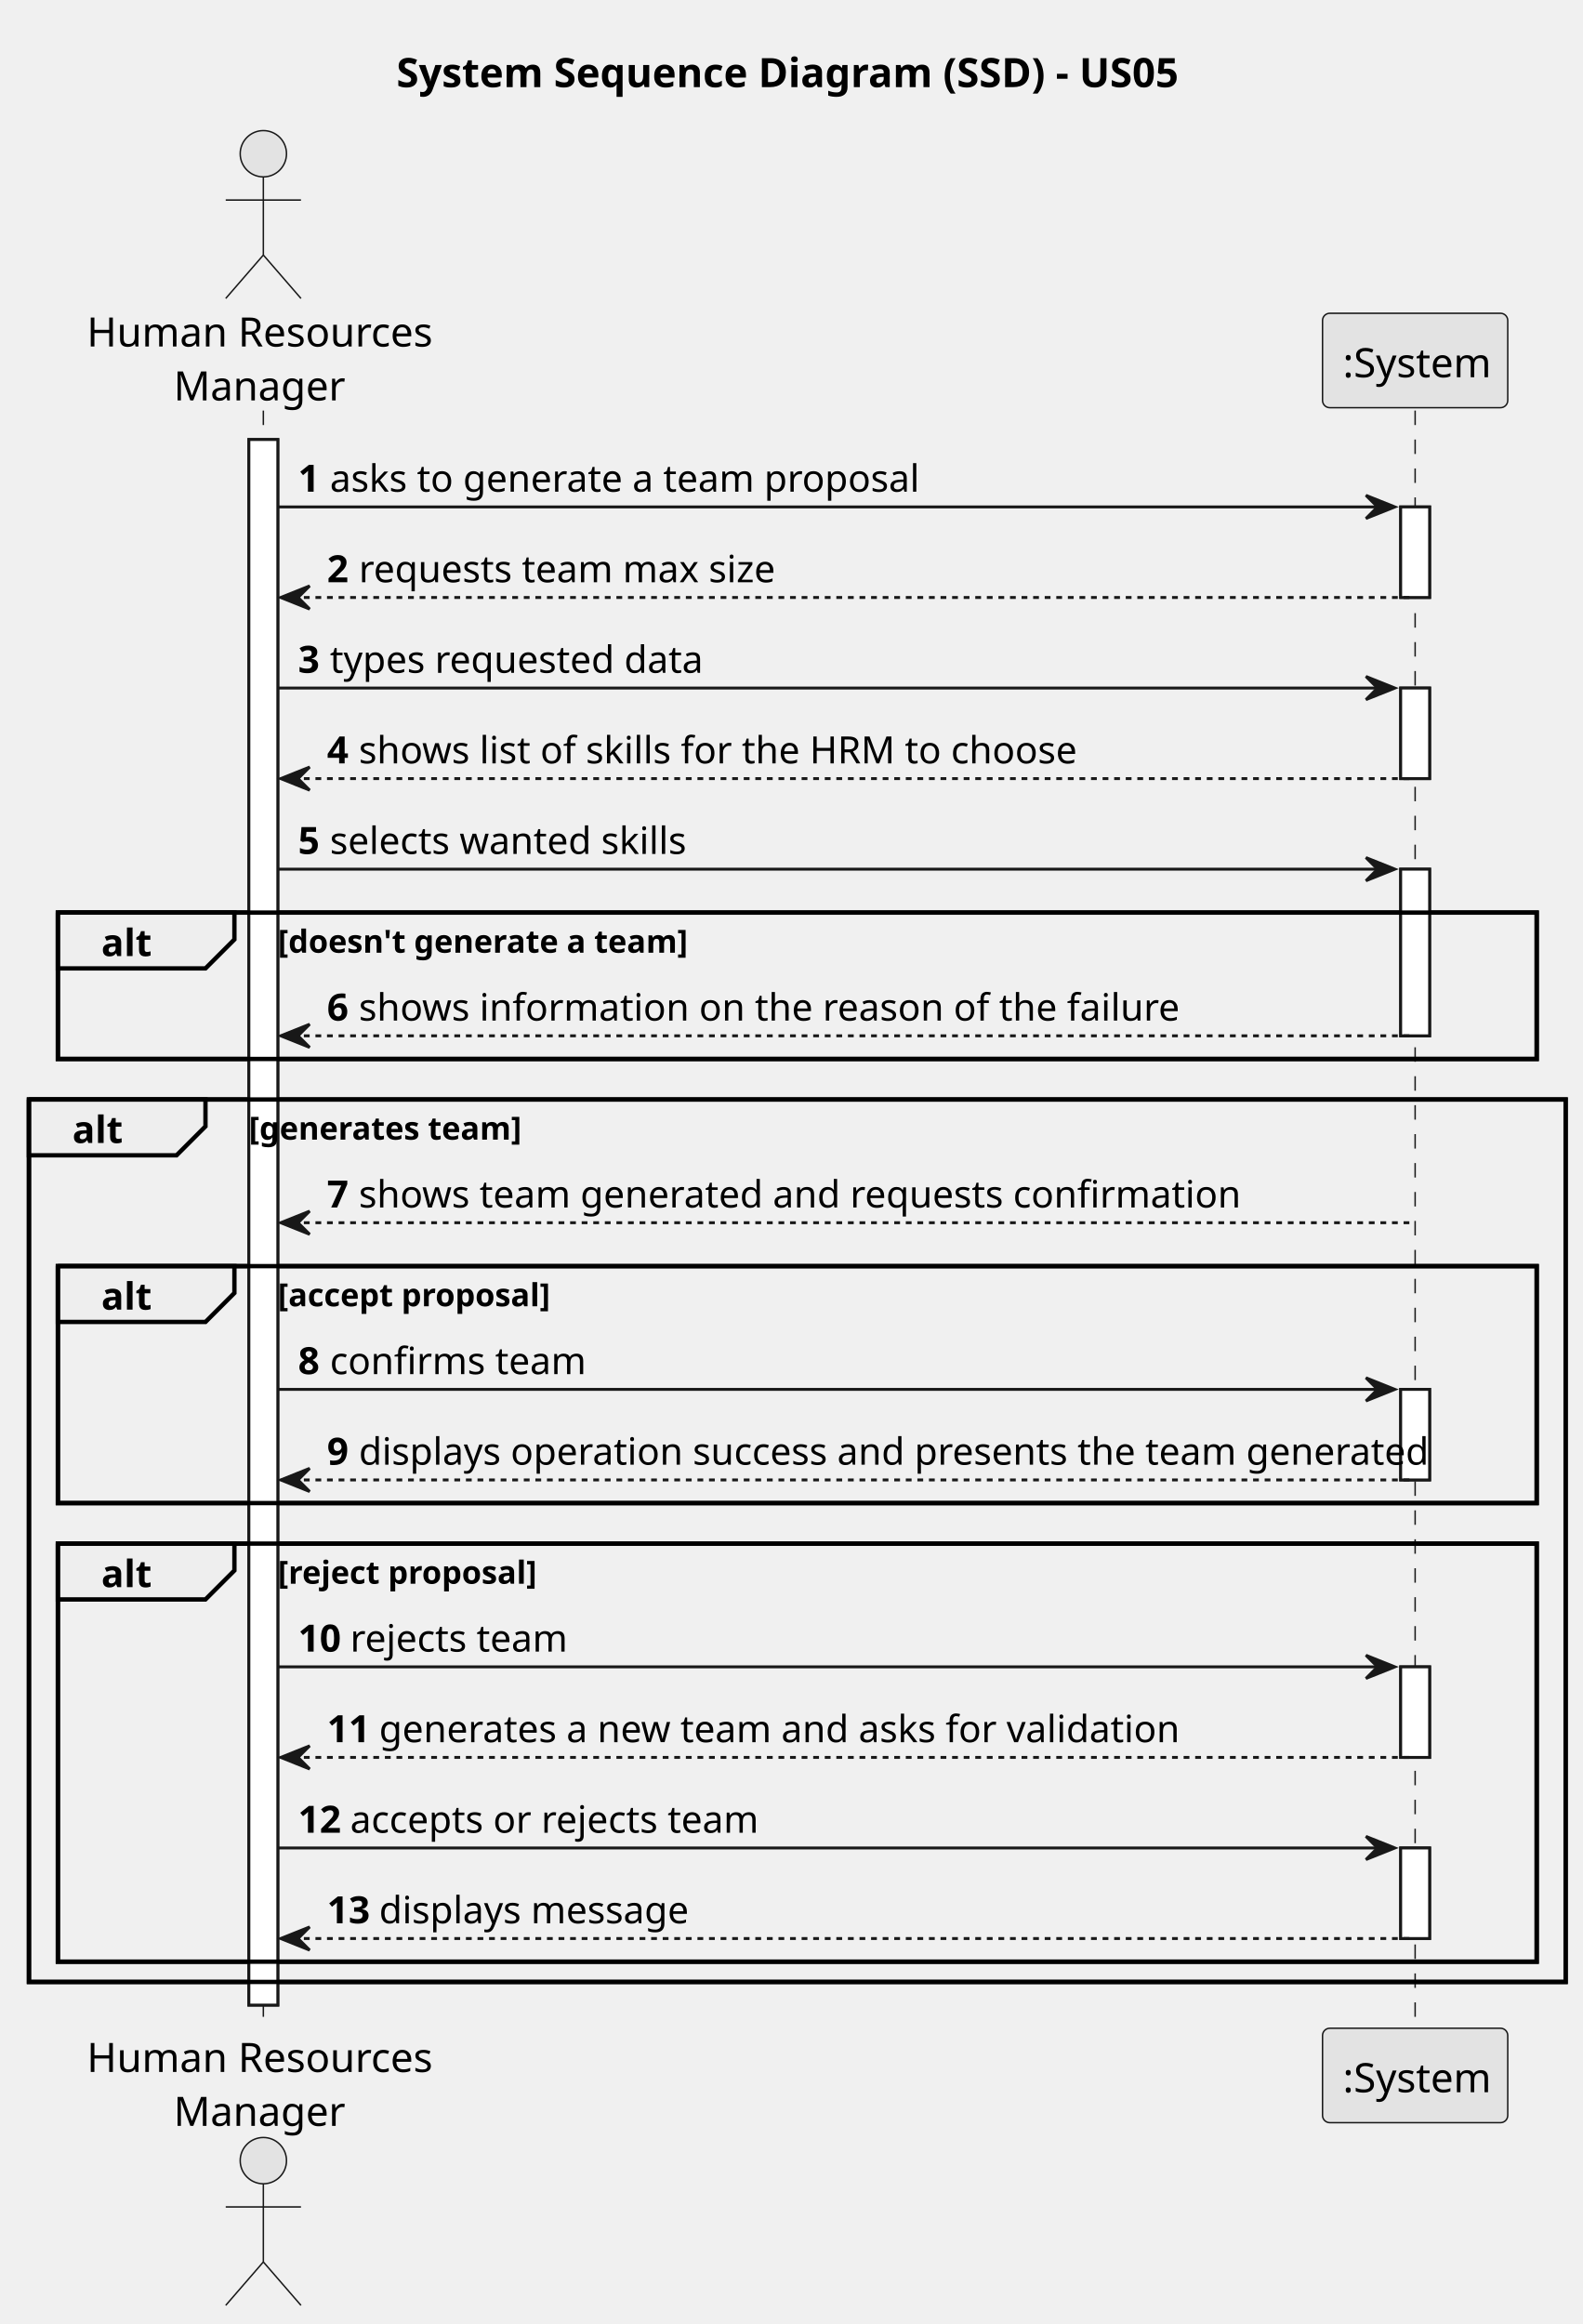
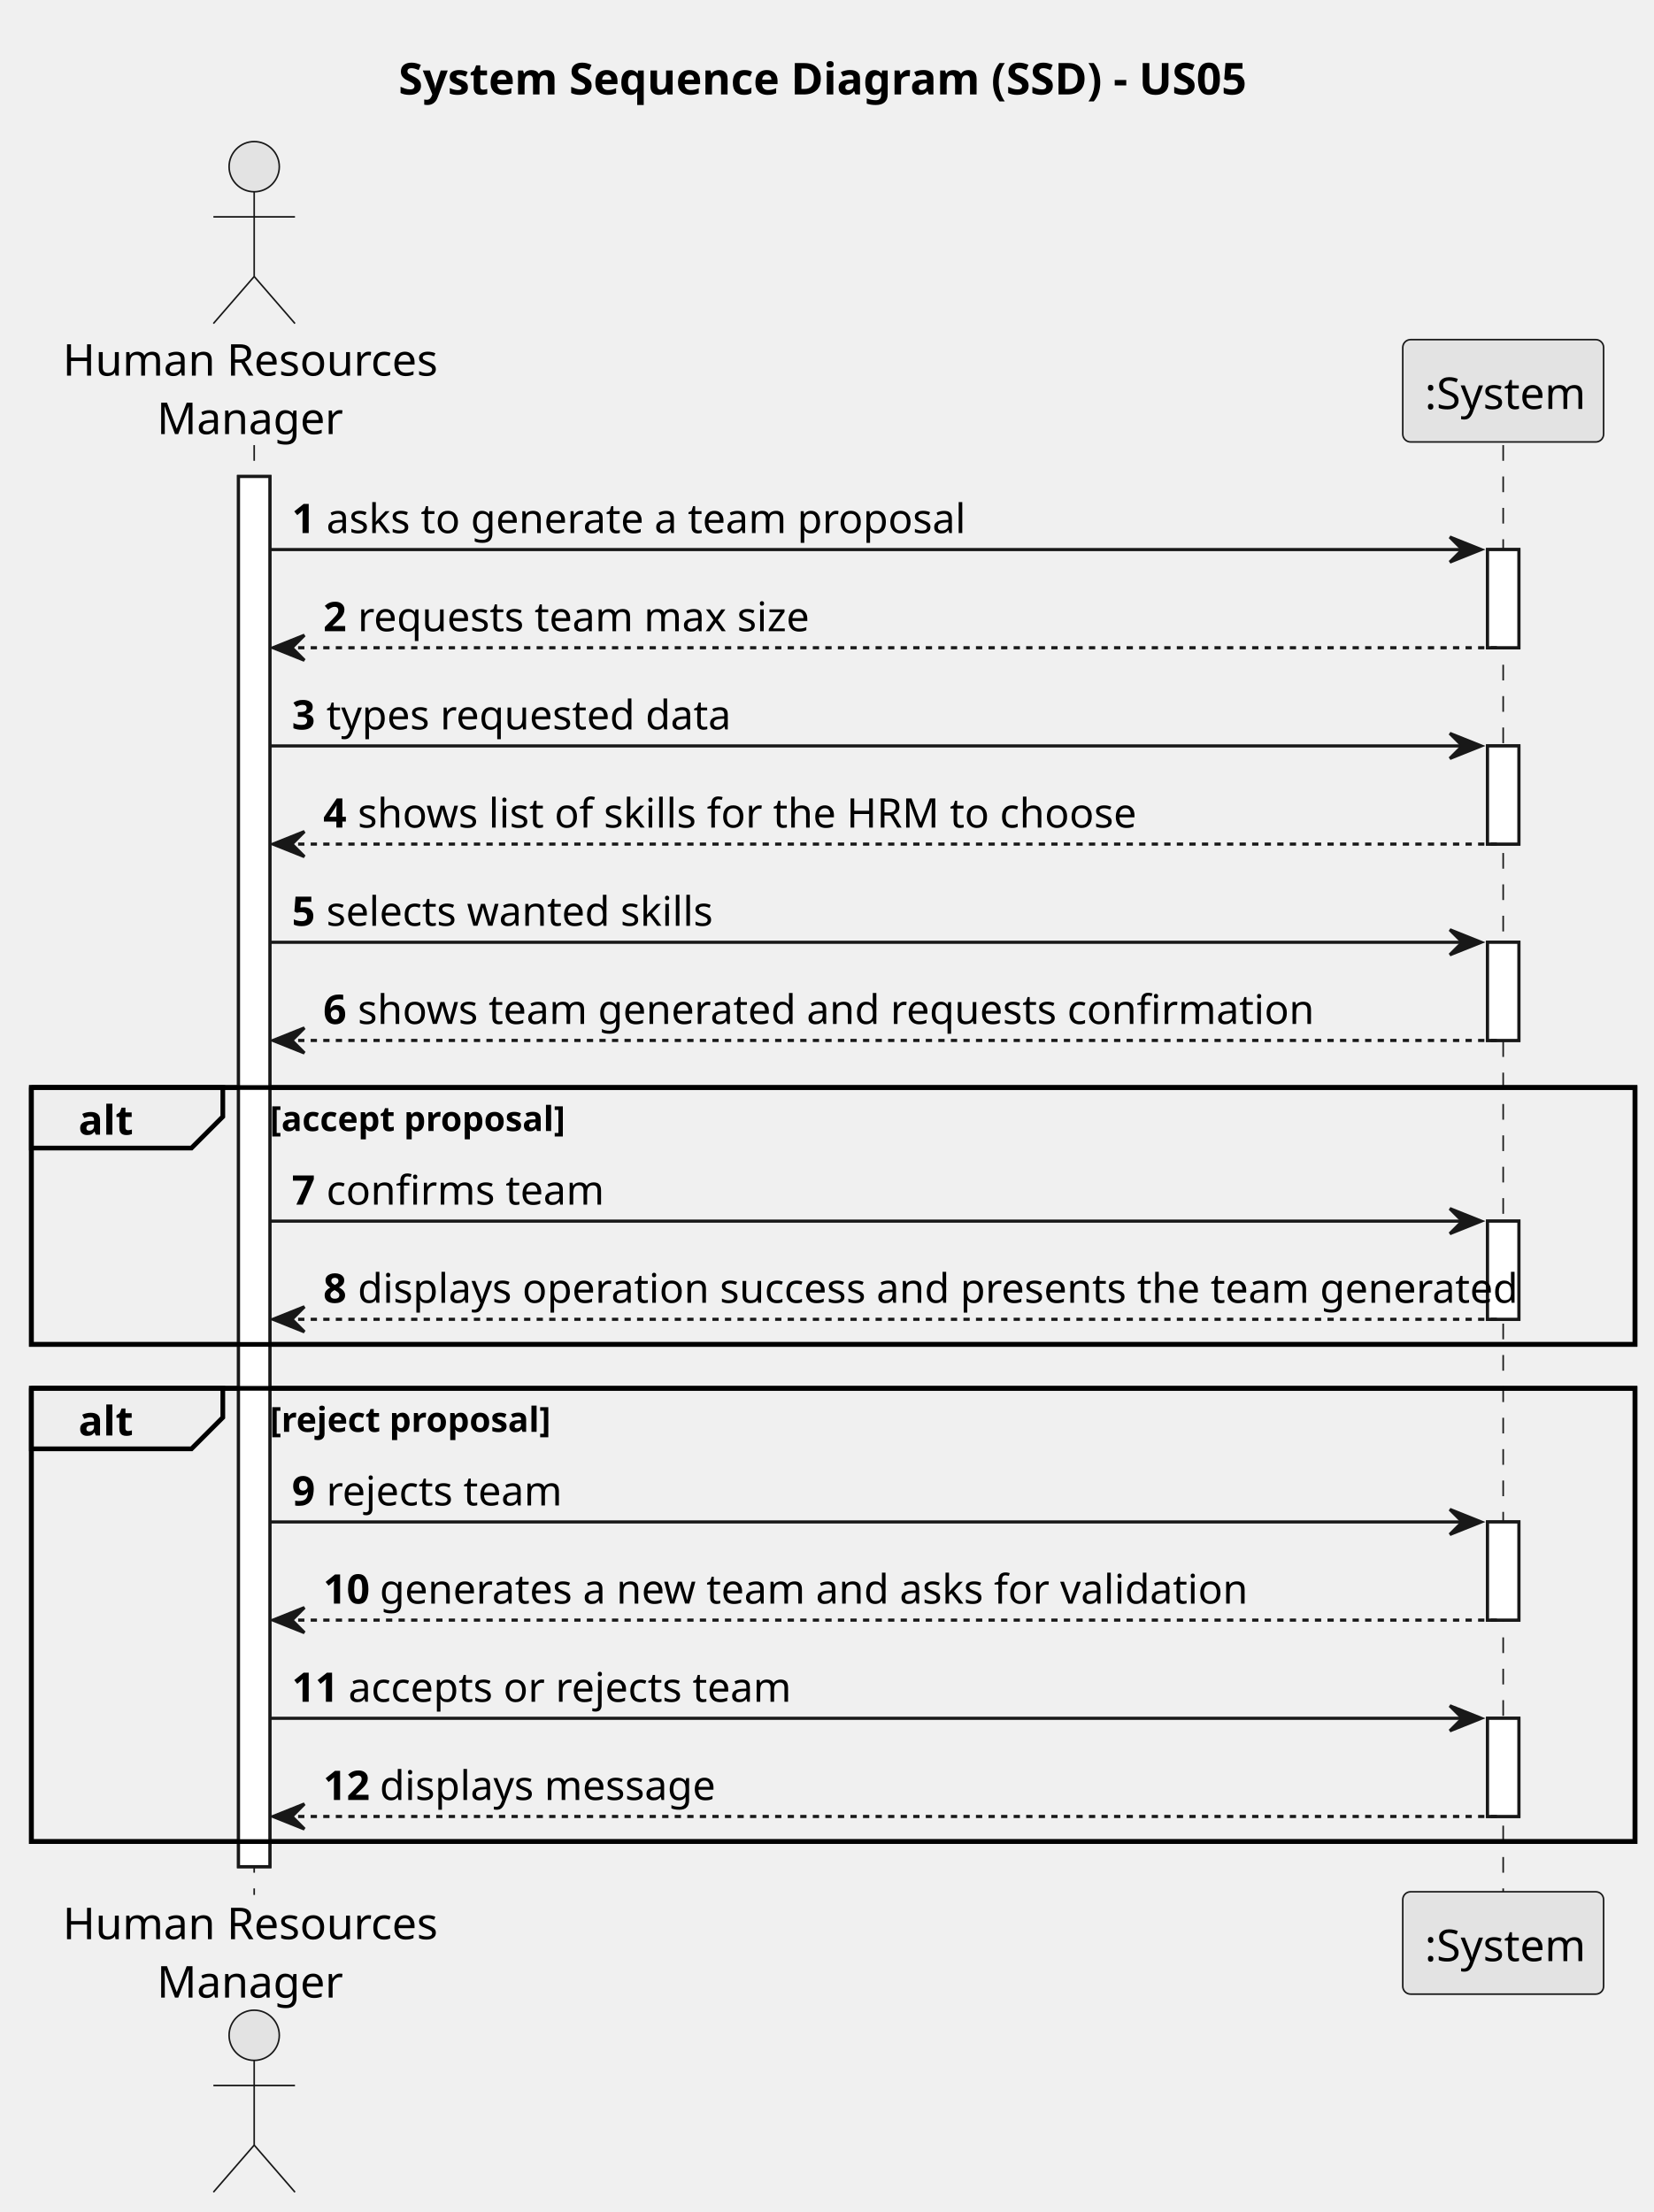
- <svg xmlns="http://www.w3.org/2000/svg" contentStyleType="text/css" height="803px" preserveAspectRatio="none" style="width:547px;height:803px;background:#FFFFFF;" version="1.1" viewBox="0 0 547 803" width="547px" zoomAndPan="magnify">
+ <svg xmlns="http://www.w3.org/2000/svg" contentStyleType="text/css" height="705px" preserveAspectRatio="none" style="width:527px;height:705px;background:#FFFFFF;" version="1.1" viewBox="0 0 527 705" width="527px" zoomAndPan="magnify">
  <defs />
  <g>
-     <text fill="#000000" font-family="sans-serif" font-size="14" font-weight="bold" lengthAdjust="spacing" textLength="276" x="137" y="30.107">System Sequence Diagram (SSD) - US05</text>
-     <rect fill="#FFFFFF" height="540.947" style="stroke:#181818;stroke-width:1.0;" width="10" x="86" y="151.863" />
-     <rect fill="#FFFFFF" height="31.291" style="stroke:#181818;stroke-width:1.0;" width="10" x="484" y="175.154" />
-     <rect fill="#FFFFFF" height="31.291" style="stroke:#181818;stroke-width:1.0;" width="10" x="484" y="237.736" />
-     <rect fill="#FFFFFF" height="57.582" style="stroke:#181818;stroke-width:1.0;" width="10" x="484" y="300.318" />
-     <rect fill="#FFFFFF" height="31.291" style="stroke:#181818;stroke-width:1.0;" width="10" x="484" y="480.065" />
-     <rect fill="#FFFFFF" height="31.291" style="stroke:#181818;stroke-width:1.0;" width="10" x="484" y="575.938" />
-     <rect fill="#FFFFFF" height="31.291" style="stroke:#181818;stroke-width:1.0;" width="10" x="484" y="638.519" />
-     <rect fill="none" height="50.582" style="stroke:#000000;stroke-width:1.5;" width="511" x="20" y="315.318" />
-     <rect fill="none" height="304.91" style="stroke:#000000;stroke-width:1.5;" width="531" x="10" y="379.9" />
-     <rect fill="none" height="81.873" style="stroke:#000000;stroke-width:1.5;" width="511" x="20" y="437.482" />
-     <rect fill="none" height="144.455" style="stroke:#000000;stroke-width:1.5;" width="511" x="20" y="533.356" />
-     <line style="stroke:#181818;stroke-width:0.5;stroke-dasharray:5.0,5.0;" x1="91" x2="91" y1="141.863" y2="701.811" />
-     <line style="stroke:#181818;stroke-width:0.5;stroke-dasharray:5.0,5.0;" x1="489" x2="489" y1="141.863" y2="701.811" />
-     <text fill="#000000" font-family="sans-serif" font-size="14" lengthAdjust="spacing" textLength="116" x="30" y="119.728">Human Resources</text>
-     <text fill="#000000" font-family="sans-serif" font-size="14" lengthAdjust="spacing" textLength="56" x="60" y="138.35">Manager</text>
-     <ellipse cx="91" cy="53.121" fill="#E3E3E3" rx="8" ry="8" style="stroke:#181818;stroke-width:0.5;" />
-     <path d="M91,61.121 L91,88.121 M78,69.121 L104,69.121 M91,88.121 L78,103.121 M91,88.121 L104,103.121 " fill="none" style="stroke:#181818;stroke-width:0.5;" />
-     <text fill="#000000" font-family="sans-serif" font-size="14" lengthAdjust="spacing" textLength="116" x="30" y="715.918">Human Resources</text>
-     <text fill="#000000" font-family="sans-serif" font-size="14" lengthAdjust="spacing" textLength="56" x="60" y="734.539">Manager</text>
-     <ellipse cx="91" cy="746.553" fill="#E3E3E3" rx="8" ry="8" style="stroke:#181818;stroke-width:0.5;" />
-     <path d="M91,754.553 L91,781.553 M78,762.553 L104,762.553 M91,781.553 L78,796.553 M91,781.553 L104,796.553 " fill="none" style="stroke:#181818;stroke-width:0.5;" />
-     <rect fill="#E3E3E3" height="32.621" rx="2.5" ry="2.5" style="stroke:#181818;stroke-width:0.5;" width="64" x="457" y="108.242" />
-     <text fill="#000000" font-family="sans-serif" font-size="14" lengthAdjust="spacing" textLength="50" x="464" y="130.35">:System</text>
-     <rect fill="#E3E3E3" height="32.621" rx="2.5" ry="2.5" style="stroke:#181818;stroke-width:0.5;" width="64" x="457" y="700.811" />
-     <text fill="#000000" font-family="sans-serif" font-size="14" lengthAdjust="spacing" textLength="50" x="464" y="722.918">:System</text>
-     <rect fill="#FFFFFF" height="540.947" style="stroke:#181818;stroke-width:1.0;" width="10" x="86" y="151.863" />
-     <rect fill="#FFFFFF" height="31.291" style="stroke:#181818;stroke-width:1.0;" width="10" x="484" y="175.154" />
-     <rect fill="#FFFFFF" height="31.291" style="stroke:#181818;stroke-width:1.0;" width="10" x="484" y="237.736" />
-     <rect fill="#FFFFFF" height="57.582" style="stroke:#181818;stroke-width:1.0;" width="10" x="484" y="300.318" />
-     <rect fill="#FFFFFF" height="31.291" style="stroke:#181818;stroke-width:1.0;" width="10" x="484" y="480.065" />
-     <rect fill="#FFFFFF" height="31.291" style="stroke:#181818;stroke-width:1.0;" width="10" x="484" y="575.938" />
-     <rect fill="#FFFFFF" height="31.291" style="stroke:#181818;stroke-width:1.0;" width="10" x="484" y="638.519" />
-     <polygon fill="#181818" points="472,171.154,482,175.154,472,179.154,476,175.154" style="stroke:#181818;stroke-width:1.0;" />
-     <line style="stroke:#181818;stroke-width:1.0;" x1="96" x2="478" y1="175.154" y2="175.154" />
-     <text fill="#000000" font-family="sans-serif" font-size="13" font-weight="bold" lengthAdjust="spacing" textLength="7" x="103" y="169.892">1</text>
-     <text fill="#000000" font-family="sans-serif" font-size="13" lengthAdjust="spacing" textLength="194" x="114" y="169.892">asks to generate a team proposal</text>
-     <polygon fill="#181818" points="107,202.445,97,206.445,107,210.445,103,206.445" style="stroke:#181818;stroke-width:1.0;" />
-     <line style="stroke:#181818;stroke-width:1.0;stroke-dasharray:2.0,2.0;" x1="101" x2="488" y1="206.445" y2="206.445" />
-     <text fill="#000000" font-family="sans-serif" font-size="13" font-weight="bold" lengthAdjust="spacing" textLength="7" x="113" y="201.183">2</text>
-     <text fill="#000000" font-family="sans-serif" font-size="13" lengthAdjust="spacing" textLength="140" x="124" y="201.183">requests team max size</text>
-     <polygon fill="#181818" points="472,233.736,482,237.736,472,241.736,476,237.736" style="stroke:#181818;stroke-width:1.0;" />
-     <line style="stroke:#181818;stroke-width:1.0;" x1="96" x2="478" y1="237.736" y2="237.736" />
-     <text fill="#000000" font-family="sans-serif" font-size="13" font-weight="bold" lengthAdjust="spacing" textLength="7" x="103" y="232.474">3</text>
-     <text fill="#000000" font-family="sans-serif" font-size="13" lengthAdjust="spacing" textLength="122" x="114" y="232.474">types requested data</text>
-     <polygon fill="#181818" points="107,265.027,97,269.027,107,273.027,103,269.027" style="stroke:#181818;stroke-width:1.0;" />
-     <line style="stroke:#181818;stroke-width:1.0;stroke-dasharray:2.0,2.0;" x1="101" x2="488" y1="269.027" y2="269.027" />
-     <text fill="#000000" font-family="sans-serif" font-size="13" font-weight="bold" lengthAdjust="spacing" textLength="7" x="113" y="263.765">4</text>
-     <text fill="#000000" font-family="sans-serif" font-size="13" lengthAdjust="spacing" textLength="240" x="124" y="263.765">shows list of skills for the HRM to choose</text>
-     <polygon fill="#181818" points="472,296.318,482,300.318,472,304.318,476,300.318" style="stroke:#181818;stroke-width:1.0;" />
-     <line style="stroke:#181818;stroke-width:1.0;" x1="96" x2="478" y1="300.318" y2="300.318" />
-     <text fill="#000000" font-family="sans-serif" font-size="13" font-weight="bold" lengthAdjust="spacing" textLength="7" x="103" y="295.056">5</text>
-     <text fill="#000000" font-family="sans-serif" font-size="13" lengthAdjust="spacing" textLength="121" x="114" y="295.056">selects wanted skills</text>
-     <path d="M20,315.318 L81,315.318 L81,324.609 L71,334.609 L20,334.609 L20,315.318 " fill="#EEEEEE" style="stroke:#000000;stroke-width:1.5;" />
-     <rect fill="none" height="50.582" style="stroke:#000000;stroke-width:1.5;" width="511" x="20" y="315.318" />
-     <text fill="#000000" font-family="sans-serif" font-size="13" font-weight="bold" lengthAdjust="spacing" textLength="16" x="35" y="330.347">alt</text>
-     <text fill="#000000" font-family="sans-serif" font-size="11" font-weight="bold" lengthAdjust="spacing" textLength="143" x="96" y="329.188">[doesn't generate a team]</text>
-     <polygon fill="#181818" points="107,353.9,97,357.9,107,361.9,103,357.9" style="stroke:#181818;stroke-width:1.0;" />
-     <line style="stroke:#181818;stroke-width:1.0;stroke-dasharray:2.0,2.0;" x1="101" x2="488" y1="357.9" y2="357.9" />
-     <text fill="#000000" font-family="sans-serif" font-size="13" font-weight="bold" lengthAdjust="spacing" textLength="7" x="113" y="352.638">6</text>
-     <text fill="#000000" font-family="sans-serif" font-size="13" lengthAdjust="spacing" textLength="261" x="124" y="352.638">shows information on the reason of the failure</text>
-     <path d="M10,379.9 L71,379.9 L71,389.191 L61,399.191 L10,399.191 L10,379.9 " fill="#EEEEEE" style="stroke:#000000;stroke-width:1.5;" />
-     <rect fill="none" height="304.91" style="stroke:#000000;stroke-width:1.5;" width="531" x="10" y="379.9" />
-     <text fill="#000000" font-family="sans-serif" font-size="13" font-weight="bold" lengthAdjust="spacing" textLength="16" x="25" y="394.929">alt</text>
-     <text fill="#000000" font-family="sans-serif" font-size="11" font-weight="bold" lengthAdjust="spacing" textLength="96" x="86" y="393.771">[generates team]</text>
-     <polygon fill="#181818" points="107,418.482,97,422.482,107,426.482,103,422.482" style="stroke:#181818;stroke-width:1.0;" />
-     <line style="stroke:#181818;stroke-width:1.0;stroke-dasharray:2.0,2.0;" x1="101" x2="488" y1="422.482" y2="422.482" />
-     <text fill="#000000" font-family="sans-serif" font-size="13" font-weight="bold" lengthAdjust="spacing" textLength="7" x="113" y="417.22">7</text>
-     <text fill="#000000" font-family="sans-serif" font-size="13" lengthAdjust="spacing" textLength="284" x="124" y="417.22">shows team generated and requests confirmation</text>
-     <path d="M20,437.482 L81,437.482 L81,446.773 L71,456.773 L20,456.773 L20,437.482 " fill="#EEEEEE" style="stroke:#000000;stroke-width:1.5;" />
-     <rect fill="none" height="81.873" style="stroke:#000000;stroke-width:1.5;" width="511" x="20" y="437.482" />
-     <text fill="#000000" font-family="sans-serif" font-size="13" font-weight="bold" lengthAdjust="spacing" textLength="16" x="35" y="452.511">alt</text>
-     <text fill="#000000" font-family="sans-serif" font-size="11" font-weight="bold" lengthAdjust="spacing" textLength="96" x="96" y="451.353">[accept proposal]</text>
-     <polygon fill="#181818" points="472,476.065,482,480.065,472,484.065,476,480.065" style="stroke:#181818;stroke-width:1.0;" />
-     <line style="stroke:#181818;stroke-width:1.0;" x1="96" x2="478" y1="480.065" y2="480.065" />
-     <text fill="#000000" font-family="sans-serif" font-size="13" font-weight="bold" lengthAdjust="spacing" textLength="7" x="103" y="474.802">8</text>
-     <text fill="#000000" font-family="sans-serif" font-size="13" lengthAdjust="spacing" textLength="82" x="114" y="474.802">confirms team</text>
-     <polygon fill="#181818" points="107,507.356,97,511.356,107,515.356,103,511.356" style="stroke:#181818;stroke-width:1.0;" />
-     <line style="stroke:#181818;stroke-width:1.0;stroke-dasharray:2.0,2.0;" x1="101" x2="488" y1="511.356" y2="511.356" />
-     <text fill="#000000" font-family="sans-serif" font-size="13" font-weight="bold" lengthAdjust="spacing" textLength="7" x="113" y="506.093">9</text>
-     <text fill="#000000" font-family="sans-serif" font-size="13" lengthAdjust="spacing" textLength="353" x="124" y="506.093">displays operation success and presents the team generated</text>
-     <path d="M20,533.356 L81,533.356 L81,542.646 L71,552.646 L20,552.646 L20,533.356 " fill="#EEEEEE" style="stroke:#000000;stroke-width:1.5;" />
-     <rect fill="none" height="144.455" style="stroke:#000000;stroke-width:1.5;" width="511" x="20" y="533.356" />
-     <text fill="#000000" font-family="sans-serif" font-size="13" font-weight="bold" lengthAdjust="spacing" textLength="16" x="35" y="548.384">alt</text>
-     <text fill="#000000" font-family="sans-serif" font-size="11" font-weight="bold" lengthAdjust="spacing" textLength="92" x="96" y="547.226">[reject proposal]</text>
-     <polygon fill="#181818" points="472,571.938,482,575.938,472,579.938,476,575.938" style="stroke:#181818;stroke-width:1.0;" />
-     <line style="stroke:#181818;stroke-width:1.0;" x1="96" x2="478" y1="575.938" y2="575.938" />
-     <text fill="#000000" font-family="sans-serif" font-size="13" font-weight="bold" lengthAdjust="spacing" textLength="14" x="103" y="570.675">10</text>
-     <text fill="#000000" font-family="sans-serif" font-size="13" lengthAdjust="spacing" textLength="72" x="121" y="570.675">rejects team</text>
-     <polygon fill="#181818" points="107,603.229,97,607.229,107,611.229,103,607.229" style="stroke:#181818;stroke-width:1.0;" />
-     <line style="stroke:#181818;stroke-width:1.0;stroke-dasharray:2.0,2.0;" x1="101" x2="488" y1="607.229" y2="607.229" />
-     <text fill="#000000" font-family="sans-serif" font-size="13" font-weight="bold" lengthAdjust="spacing" textLength="14" x="113" y="601.966">11</text>
-     <text fill="#000000" font-family="sans-serif" font-size="13" lengthAdjust="spacing" textLength="260" x="131" y="601.966">generates a new team and asks for validation</text>
-     <polygon fill="#181818" points="472,634.519,482,638.519,472,642.519,476,638.519" style="stroke:#181818;stroke-width:1.0;" />
-     <line style="stroke:#181818;stroke-width:1.0;" x1="96" x2="478" y1="638.519" y2="638.519" />
-     <text fill="#000000" font-family="sans-serif" font-size="13" font-weight="bold" lengthAdjust="spacing" textLength="14" x="103" y="633.257">12</text>
-     <text fill="#000000" font-family="sans-serif" font-size="13" lengthAdjust="spacing" textLength="137" x="121" y="633.257">accepts or rejects team</text>
-     <polygon fill="#181818" points="107,665.811,97,669.811,107,673.811,103,669.811" style="stroke:#181818;stroke-width:1.0;" />
-     <line style="stroke:#181818;stroke-width:1.0;stroke-dasharray:2.0,2.0;" x1="101" x2="488" y1="669.811" y2="669.811" />
-     <text fill="#000000" font-family="sans-serif" font-size="13" font-weight="bold" lengthAdjust="spacing" textLength="14" x="113" y="664.548">13</text>
-     <text fill="#000000" font-family="sans-serif" font-size="13" lengthAdjust="spacing" textLength="105" x="131" y="664.548">displays message</text>
+     <text fill="#000000" font-family="sans-serif" font-size="14" font-weight="bold" lengthAdjust="spacing" textLength="276" x="127" y="30.107">System Sequence Diagram (SSD) - US05</text>
+     <rect fill="#FFFFFF" height="443.074" style="stroke:#181818;stroke-width:1.0;" width="10" x="76" y="151.863" />
+     <rect fill="#FFFFFF" height="31.291" style="stroke:#181818;stroke-width:1.0;" width="10" x="474" y="175.154" />
+     <rect fill="#FFFFFF" height="31.291" style="stroke:#181818;stroke-width:1.0;" width="10" x="474" y="237.736" />
+     <rect fill="#FFFFFF" height="31.291" style="stroke:#181818;stroke-width:1.0;" width="10" x="474" y="300.318" />
+     <rect fill="#FFFFFF" height="31.291" style="stroke:#181818;stroke-width:1.0;" width="10" x="474" y="389.191" />
+     <rect fill="#FFFFFF" height="31.291" style="stroke:#181818;stroke-width:1.0;" width="10" x="474" y="485.065" />
+     <rect fill="#FFFFFF" height="31.291" style="stroke:#181818;stroke-width:1.0;" width="10" x="474" y="547.646" />
+     <rect fill="none" height="81.873" style="stroke:#000000;stroke-width:1.5;" width="511" x="10" y="346.609" />
+     <rect fill="none" height="144.455" style="stroke:#000000;stroke-width:1.5;" width="511" x="10" y="442.482" />
+     <line style="stroke:#181818;stroke-width:0.5;stroke-dasharray:5.0,5.0;" x1="81" x2="81" y1="141.863" y2="603.938" />
+     <line style="stroke:#181818;stroke-width:0.5;stroke-dasharray:5.0,5.0;" x1="479" x2="479" y1="141.863" y2="603.938" />
+     <text fill="#000000" font-family="sans-serif" font-size="14" lengthAdjust="spacing" textLength="116" x="20" y="119.728">Human Resources</text>
+     <text fill="#000000" font-family="sans-serif" font-size="14" lengthAdjust="spacing" textLength="56" x="50" y="138.35">Manager</text>
+     <ellipse cx="81" cy="53.121" fill="#E3E3E3" rx="8" ry="8" style="stroke:#181818;stroke-width:0.5;" />
+     <path d="M81,61.121 L81,88.121 M68,69.121 L94,69.121 M81,88.121 L68,103.121 M81,88.121 L94,103.121 " fill="none" style="stroke:#181818;stroke-width:0.5;" />
+     <text fill="#000000" font-family="sans-serif" font-size="14" lengthAdjust="spacing" textLength="116" x="20" y="618.045">Human Resources</text>
+     <text fill="#000000" font-family="sans-serif" font-size="14" lengthAdjust="spacing" textLength="56" x="50" y="636.666">Manager</text>
+     <ellipse cx="81" cy="648.68" fill="#E3E3E3" rx="8" ry="8" style="stroke:#181818;stroke-width:0.5;" />
+     <path d="M81,656.68 L81,683.68 M68,664.68 L94,664.68 M81,683.68 L68,698.68 M81,683.68 L94,698.68 " fill="none" style="stroke:#181818;stroke-width:0.5;" />
+     <rect fill="#E3E3E3" height="32.621" rx="2.5" ry="2.5" style="stroke:#181818;stroke-width:0.5;" width="64" x="447" y="108.242" />
+     <text fill="#000000" font-family="sans-serif" font-size="14" lengthAdjust="spacing" textLength="50" x="454" y="130.35">:System</text>
+     <rect fill="#E3E3E3" height="32.621" rx="2.5" ry="2.5" style="stroke:#181818;stroke-width:0.5;" width="64" x="447" y="602.938" />
+     <text fill="#000000" font-family="sans-serif" font-size="14" lengthAdjust="spacing" textLength="50" x="454" y="625.045">:System</text>
+     <rect fill="#FFFFFF" height="443.074" style="stroke:#181818;stroke-width:1.0;" width="10" x="76" y="151.863" />
+     <rect fill="#FFFFFF" height="31.291" style="stroke:#181818;stroke-width:1.0;" width="10" x="474" y="175.154" />
+     <rect fill="#FFFFFF" height="31.291" style="stroke:#181818;stroke-width:1.0;" width="10" x="474" y="237.736" />
+     <rect fill="#FFFFFF" height="31.291" style="stroke:#181818;stroke-width:1.0;" width="10" x="474" y="300.318" />
+     <rect fill="#FFFFFF" height="31.291" style="stroke:#181818;stroke-width:1.0;" width="10" x="474" y="389.191" />
+     <rect fill="#FFFFFF" height="31.291" style="stroke:#181818;stroke-width:1.0;" width="10" x="474" y="485.065" />
+     <rect fill="#FFFFFF" height="31.291" style="stroke:#181818;stroke-width:1.0;" width="10" x="474" y="547.646" />
+     <polygon fill="#181818" points="462,171.154,472,175.154,462,179.154,466,175.154" style="stroke:#181818;stroke-width:1.0;" />
+     <line style="stroke:#181818;stroke-width:1.0;" x1="86" x2="468" y1="175.154" y2="175.154" />
+     <text fill="#000000" font-family="sans-serif" font-size="13" font-weight="bold" lengthAdjust="spacing" textLength="7" x="93" y="169.892">1</text>
+     <text fill="#000000" font-family="sans-serif" font-size="13" lengthAdjust="spacing" textLength="194" x="104" y="169.892">asks to generate a team proposal</text>
+     <polygon fill="#181818" points="97,202.445,87,206.445,97,210.445,93,206.445" style="stroke:#181818;stroke-width:1.0;" />
+     <line style="stroke:#181818;stroke-width:1.0;stroke-dasharray:2.0,2.0;" x1="91" x2="478" y1="206.445" y2="206.445" />
+     <text fill="#000000" font-family="sans-serif" font-size="13" font-weight="bold" lengthAdjust="spacing" textLength="7" x="103" y="201.183">2</text>
+     <text fill="#000000" font-family="sans-serif" font-size="13" lengthAdjust="spacing" textLength="140" x="114" y="201.183">requests team max size</text>
+     <polygon fill="#181818" points="462,233.736,472,237.736,462,241.736,466,237.736" style="stroke:#181818;stroke-width:1.0;" />
+     <line style="stroke:#181818;stroke-width:1.0;" x1="86" x2="468" y1="237.736" y2="237.736" />
+     <text fill="#000000" font-family="sans-serif" font-size="13" font-weight="bold" lengthAdjust="spacing" textLength="7" x="93" y="232.474">3</text>
+     <text fill="#000000" font-family="sans-serif" font-size="13" lengthAdjust="spacing" textLength="122" x="104" y="232.474">types requested data</text>
+     <polygon fill="#181818" points="97,265.027,87,269.027,97,273.027,93,269.027" style="stroke:#181818;stroke-width:1.0;" />
+     <line style="stroke:#181818;stroke-width:1.0;stroke-dasharray:2.0,2.0;" x1="91" x2="478" y1="269.027" y2="269.027" />
+     <text fill="#000000" font-family="sans-serif" font-size="13" font-weight="bold" lengthAdjust="spacing" textLength="7" x="103" y="263.765">4</text>
+     <text fill="#000000" font-family="sans-serif" font-size="13" lengthAdjust="spacing" textLength="240" x="114" y="263.765">shows list of skills for the HRM to choose</text>
+     <polygon fill="#181818" points="462,296.318,472,300.318,462,304.318,466,300.318" style="stroke:#181818;stroke-width:1.0;" />
+     <line style="stroke:#181818;stroke-width:1.0;" x1="86" x2="468" y1="300.318" y2="300.318" />
+     <text fill="#000000" font-family="sans-serif" font-size="13" font-weight="bold" lengthAdjust="spacing" textLength="7" x="93" y="295.056">5</text>
+     <text fill="#000000" font-family="sans-serif" font-size="13" lengthAdjust="spacing" textLength="121" x="104" y="295.056">selects wanted skills</text>
+     <polygon fill="#181818" points="97,327.609,87,331.609,97,335.609,93,331.609" style="stroke:#181818;stroke-width:1.0;" />
+     <line style="stroke:#181818;stroke-width:1.0;stroke-dasharray:2.0,2.0;" x1="91" x2="478" y1="331.609" y2="331.609" />
+     <text fill="#000000" font-family="sans-serif" font-size="13" font-weight="bold" lengthAdjust="spacing" textLength="7" x="103" y="326.347">6</text>
+     <text fill="#000000" font-family="sans-serif" font-size="13" lengthAdjust="spacing" textLength="284" x="114" y="326.347">shows team generated and requests confirmation</text>
+     <path d="M10,346.609 L71,346.609 L71,355.9 L61,365.9 L10,365.9 L10,346.609 " fill="#EEEEEE" style="stroke:#000000;stroke-width:1.5;" />
+     <rect fill="none" height="81.873" style="stroke:#000000;stroke-width:1.5;" width="511" x="10" y="346.609" />
+     <text fill="#000000" font-family="sans-serif" font-size="13" font-weight="bold" lengthAdjust="spacing" textLength="16" x="25" y="361.638">alt</text>
+     <text fill="#000000" font-family="sans-serif" font-size="11" font-weight="bold" lengthAdjust="spacing" textLength="96" x="86" y="360.479">[accept proposal]</text>
+     <polygon fill="#181818" points="462,385.191,472,389.191,462,393.191,466,389.191" style="stroke:#181818;stroke-width:1.0;" />
+     <line style="stroke:#181818;stroke-width:1.0;" x1="86" x2="468" y1="389.191" y2="389.191" />
+     <text fill="#000000" font-family="sans-serif" font-size="13" font-weight="bold" lengthAdjust="spacing" textLength="7" x="93" y="383.929">7</text>
+     <text fill="#000000" font-family="sans-serif" font-size="13" lengthAdjust="spacing" textLength="82" x="104" y="383.929">confirms team</text>
+     <polygon fill="#181818" points="97,416.482,87,420.482,97,424.482,93,420.482" style="stroke:#181818;stroke-width:1.0;" />
+     <line style="stroke:#181818;stroke-width:1.0;stroke-dasharray:2.0,2.0;" x1="91" x2="478" y1="420.482" y2="420.482" />
+     <text fill="#000000" font-family="sans-serif" font-size="13" font-weight="bold" lengthAdjust="spacing" textLength="7" x="103" y="415.22">8</text>
+     <text fill="#000000" font-family="sans-serif" font-size="13" lengthAdjust="spacing" textLength="353" x="114" y="415.22">displays operation success and presents the team generated</text>
+     <path d="M10,442.482 L71,442.482 L71,451.773 L61,461.773 L10,461.773 L10,442.482 " fill="#EEEEEE" style="stroke:#000000;stroke-width:1.5;" />
+     <rect fill="none" height="144.455" style="stroke:#000000;stroke-width:1.5;" width="511" x="10" y="442.482" />
+     <text fill="#000000" font-family="sans-serif" font-size="13" font-weight="bold" lengthAdjust="spacing" textLength="16" x="25" y="457.511">alt</text>
+     <text fill="#000000" font-family="sans-serif" font-size="11" font-weight="bold" lengthAdjust="spacing" textLength="92" x="86" y="456.353">[reject proposal]</text>
+     <polygon fill="#181818" points="462,481.065,472,485.065,462,489.065,466,485.065" style="stroke:#181818;stroke-width:1.0;" />
+     <line style="stroke:#181818;stroke-width:1.0;" x1="86" x2="468" y1="485.065" y2="485.065" />
+     <text fill="#000000" font-family="sans-serif" font-size="13" font-weight="bold" lengthAdjust="spacing" textLength="7" x="93" y="479.802">9</text>
+     <text fill="#000000" font-family="sans-serif" font-size="13" lengthAdjust="spacing" textLength="72" x="104" y="479.802">rejects team</text>
+     <polygon fill="#181818" points="97,512.356,87,516.356,97,520.356,93,516.356" style="stroke:#181818;stroke-width:1.0;" />
+     <line style="stroke:#181818;stroke-width:1.0;stroke-dasharray:2.0,2.0;" x1="91" x2="478" y1="516.356" y2="516.356" />
+     <text fill="#000000" font-family="sans-serif" font-size="13" font-weight="bold" lengthAdjust="spacing" textLength="14" x="103" y="511.093">10</text>
+     <text fill="#000000" font-family="sans-serif" font-size="13" lengthAdjust="spacing" textLength="260" x="121" y="511.093">generates a new team and asks for validation</text>
+     <polygon fill="#181818" points="462,543.646,472,547.646,462,551.646,466,547.646" style="stroke:#181818;stroke-width:1.0;" />
+     <line style="stroke:#181818;stroke-width:1.0;" x1="86" x2="468" y1="547.646" y2="547.646" />
+     <text fill="#000000" font-family="sans-serif" font-size="13" font-weight="bold" lengthAdjust="spacing" textLength="14" x="93" y="542.384">11</text>
+     <text fill="#000000" font-family="sans-serif" font-size="13" lengthAdjust="spacing" textLength="137" x="111" y="542.384">accepts or rejects team</text>
+     <polygon fill="#181818" points="97,574.938,87,578.938,97,582.938,93,578.938" style="stroke:#181818;stroke-width:1.0;" />
+     <line style="stroke:#181818;stroke-width:1.0;stroke-dasharray:2.0,2.0;" x1="91" x2="478" y1="578.938" y2="578.938" />
+     <text fill="#000000" font-family="sans-serif" font-size="13" font-weight="bold" lengthAdjust="spacing" textLength="14" x="103" y="573.675">12</text>
+     <text fill="#000000" font-family="sans-serif" font-size="13" lengthAdjust="spacing" textLength="105" x="121" y="573.675">displays message</text>
  </g>
</svg>
